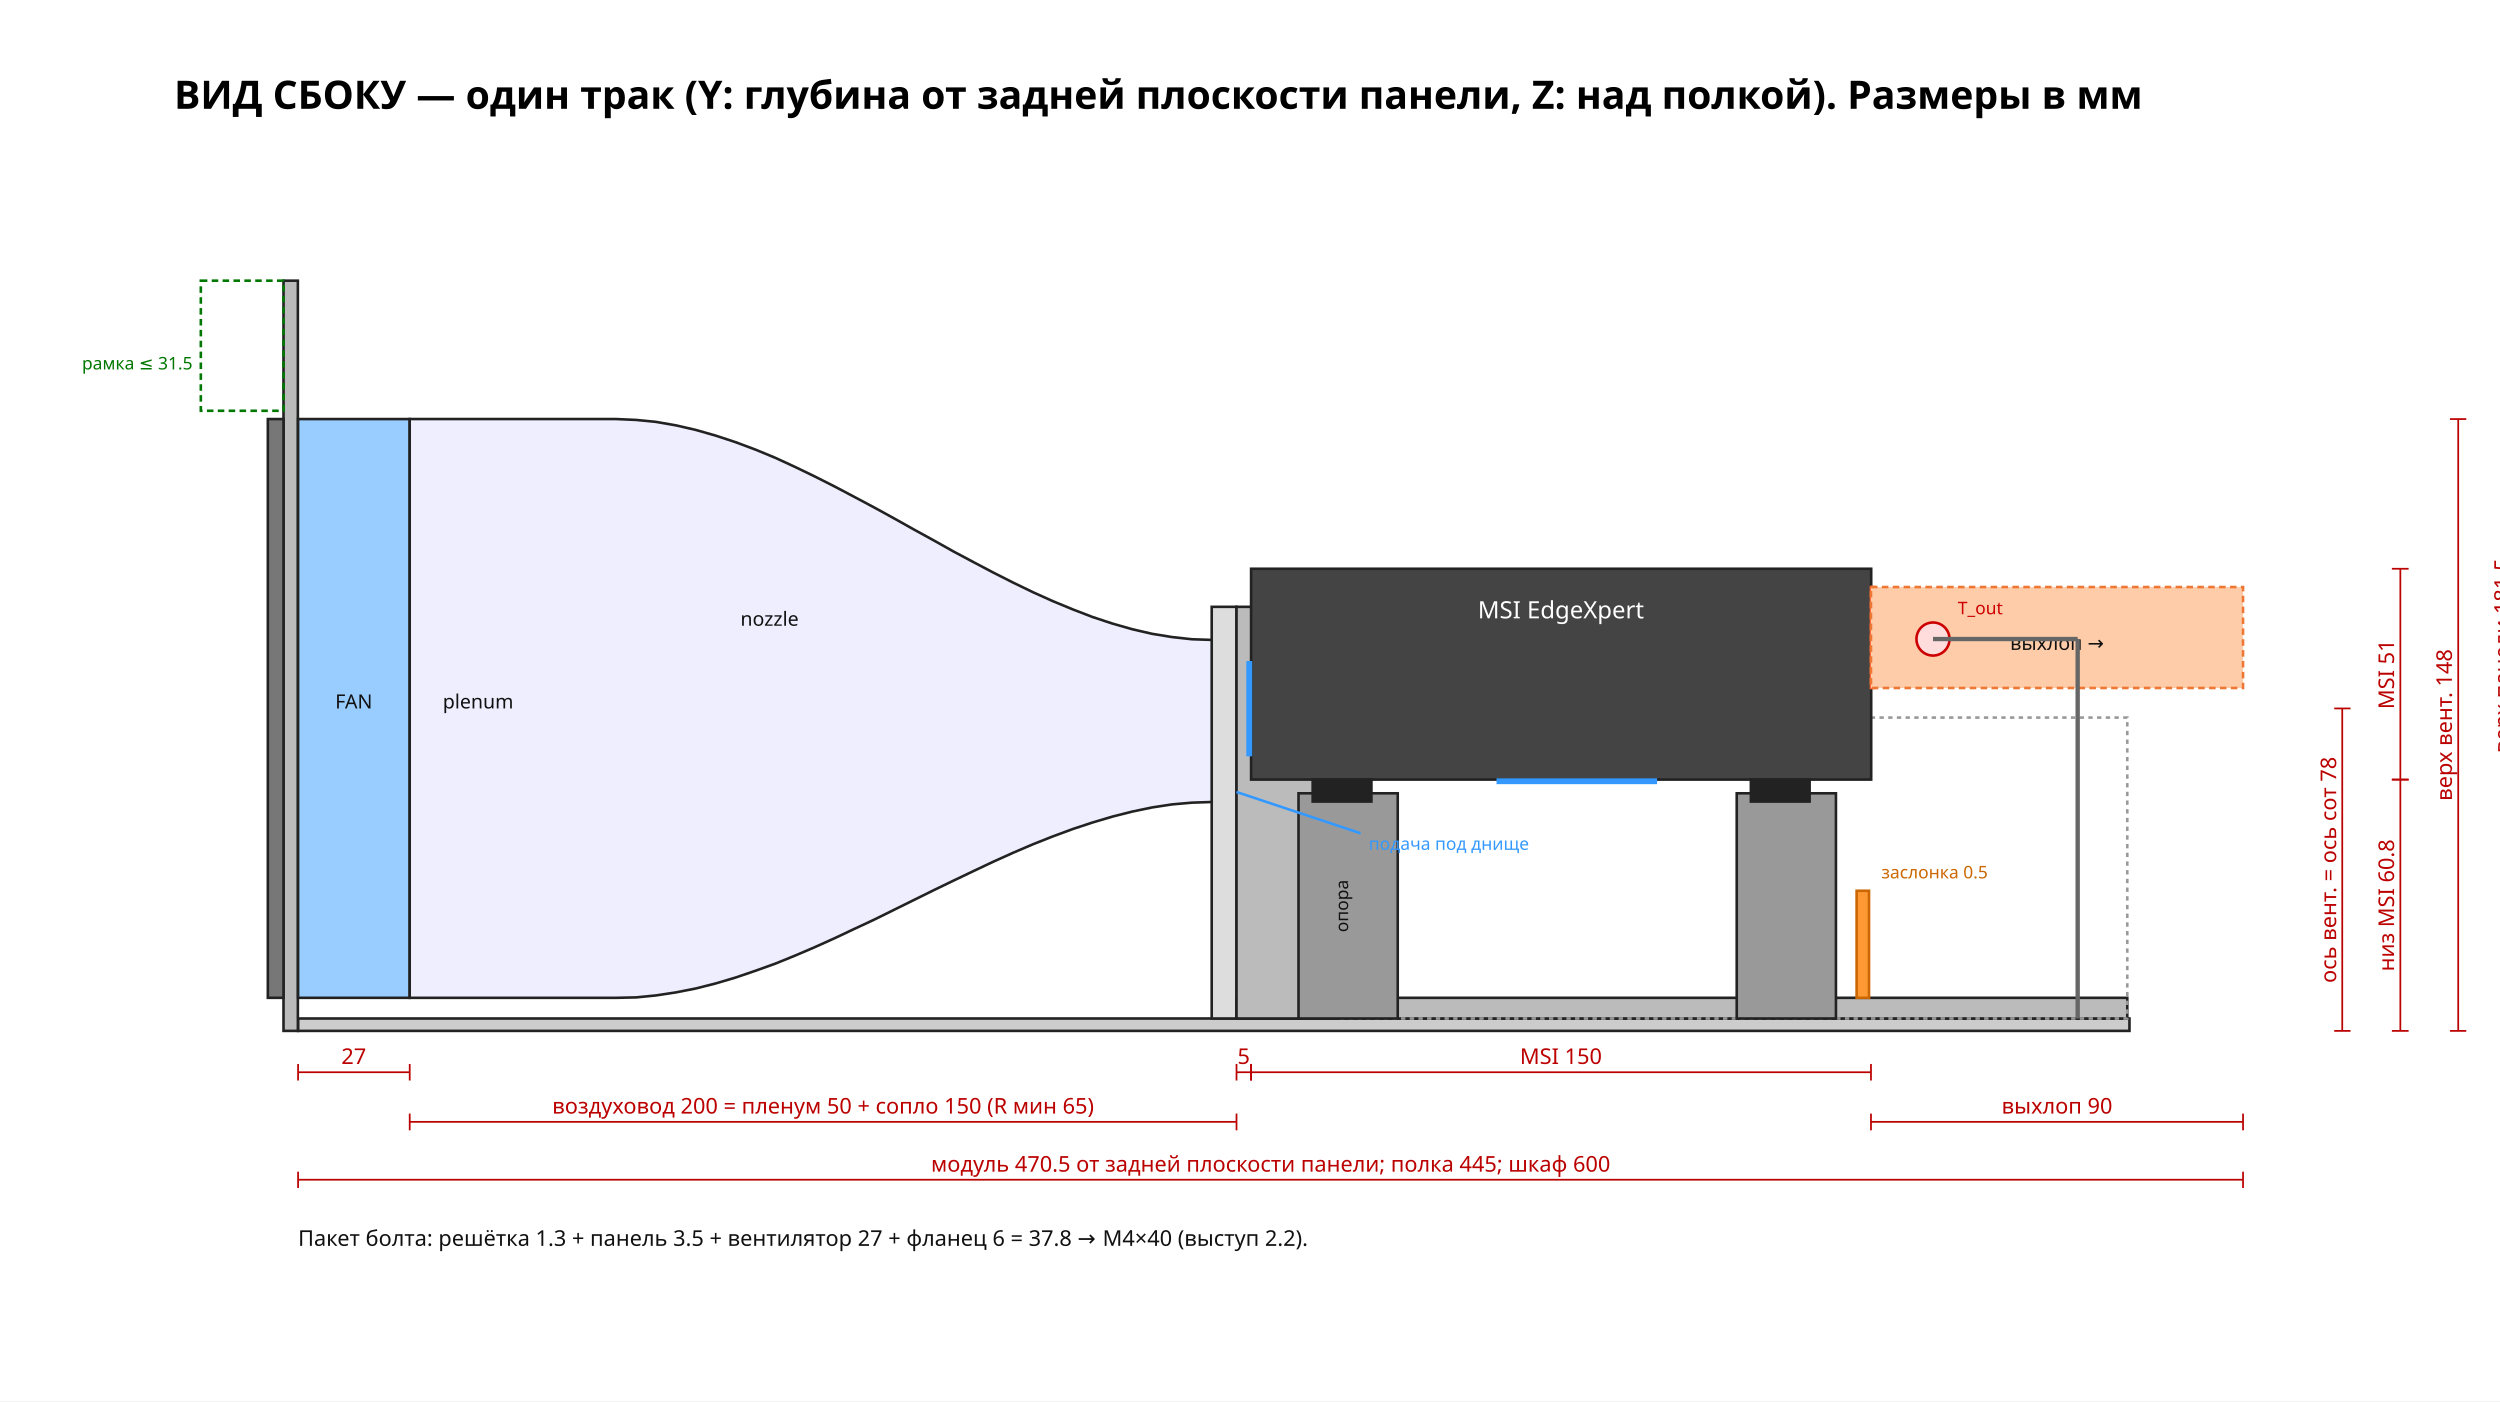
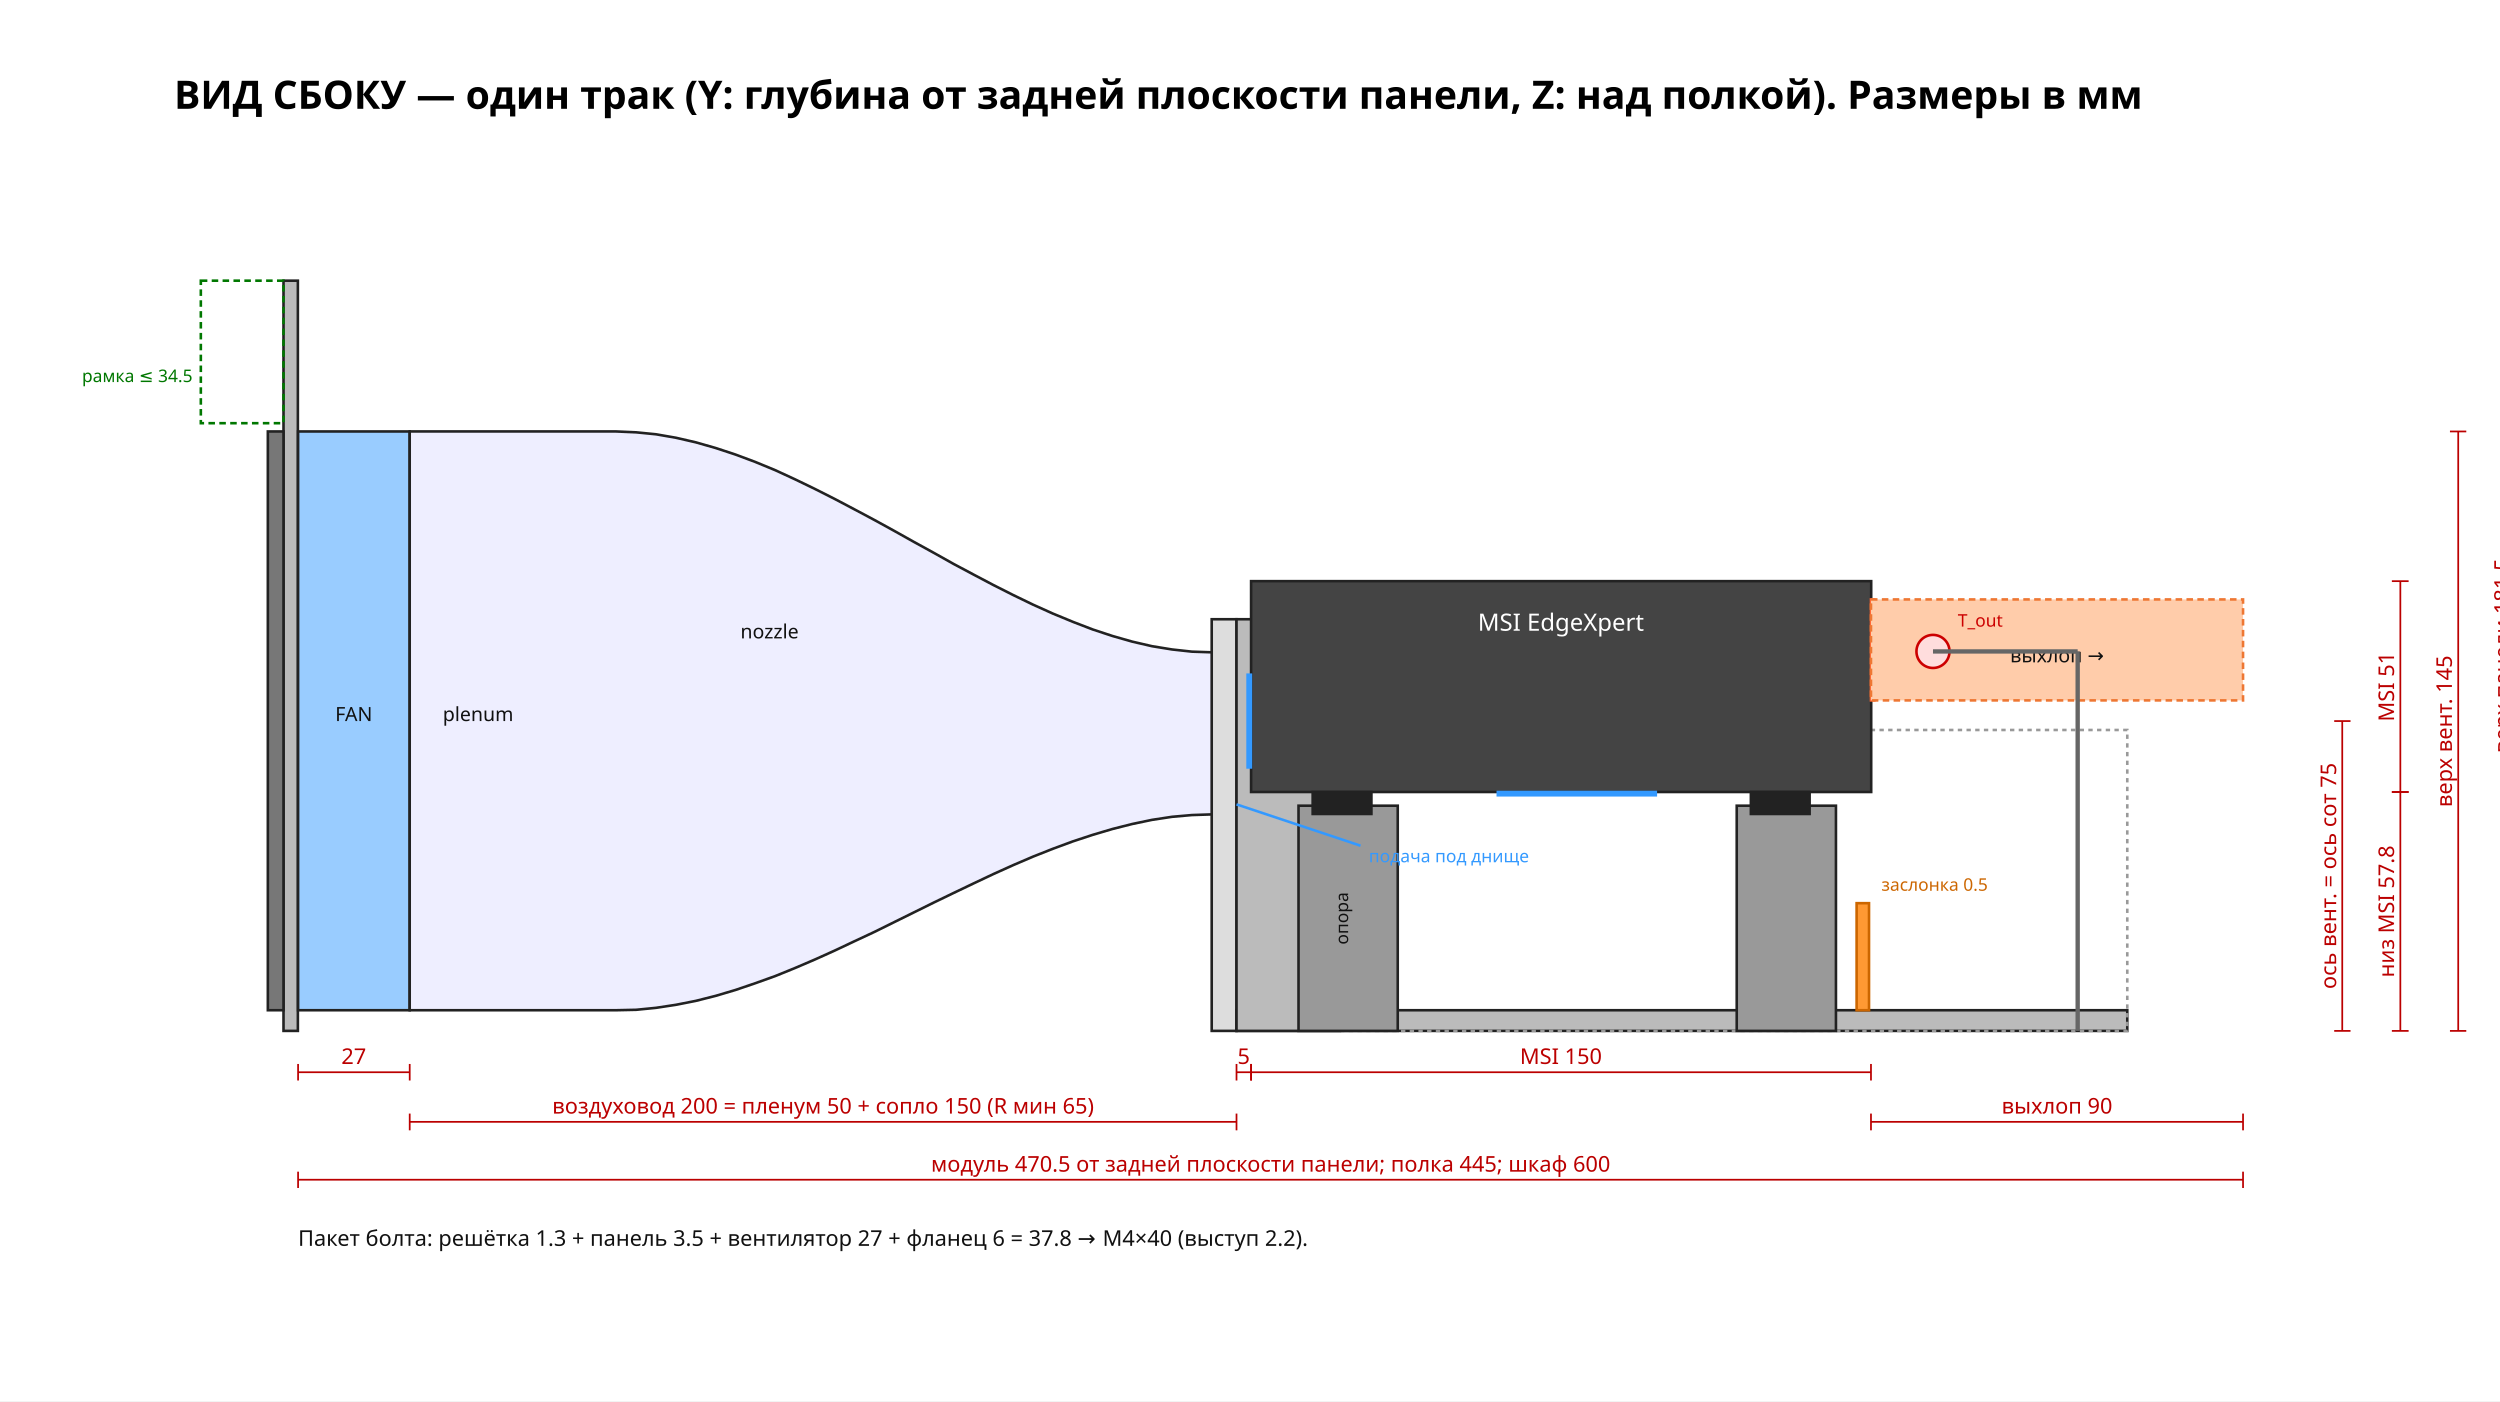
<svg xmlns="http://www.w3.org/2000/svg" width="1149" height="644" viewBox="0 0 1149 644">
  <rect width="100%" height="100%" fill="#fff" />
  <text x="80" y="50" font-size="18" font-family="sans-serif" font-weight="bold">ВИД СБОКУ — один трак (Y: глубина от задней плоскости панели, Z: над полкой). Размеры в мм</text>
-   <rect x="137.0" y="468.1" width="841.7" height="5.7" stroke="#222" fill="#ccc" stroke-width="1.2" />
+   <rect x="137.0" y="473.8" width="841.7" height="0.0" stroke="#222" fill="#ccc" stroke-width="1.2" />
  <rect x="130.3" y="129.0" width="6.6" height="344.8" stroke="#222" fill="#bbb" stroke-width="1.2" />
-   <rect x="123.1" y="192.6" width="7.2" height="266.0" stroke="#222" fill="#777" stroke-width="1.2" />
-   <rect x="137.0" y="192.6" width="51.3" height="266.0" stroke="#222" fill="#9cf" stroke-width="1.2" />
-   <text x="162.6" y="325.6" font-size="9" font-family="sans-serif" text-anchor="middle" fill="#111">FAN</text>
-   <rect x="92.3" y="129.0" width="38.0" height="59.8" stroke="#070" fill="none" stroke-width="1.2" stroke-dasharray="3,2" />
-   <text x="88.5" y="169.8" font-size="8" font-family="sans-serif" text-anchor="end" fill="#070">рамка ≤ 31.5</text>
-   <polygon points="188.3,192.6 283.3,192.6 292.4,193.0 301.5,193.9 310.7,195.5 319.8,197.6 328.9,200.2 338.0,203.2 347.1,206.6 356.3,210.4 365.4,214.6 374.5,219.0 383.6,223.6 392.7,228.4 401.9,233.3 411.0,238.3 420.1,243.4 429.2,248.4 438.3,253.5 447.5,258.4 456.6,263.2 465.7,267.8 474.8,272.2 483.9,276.3 493.1,280.1 502.2,283.6 511.3,286.6 520.4,289.2 529.5,291.3 538.7,292.8 547.8,293.8 556.9,294.1 568.3,294.1 568.3,368.6 556.9,368.6 547.8,368.9 538.7,369.7 529.5,371.1 520.4,373.0 511.3,375.3 502.2,378.0 493.1,381.0 483.9,384.4 474.8,388.0 465.7,391.9 456.6,396.0 447.5,400.3 438.3,404.7 429.2,409.1 420.1,413.6 411.0,418.1 401.9,422.6 392.7,426.9 383.6,431.2 374.5,435.3 365.4,439.2 356.3,442.9 347.1,446.2 338.0,449.3 328.9,452.0 319.8,454.3 310.7,456.1 301.5,457.5 292.4,458.4 283.3,458.6 188.3,458.6" stroke="#222" fill="#eef" stroke-width="1.2" />
-   <text x="203.5" y="325.6" font-size="9" font-family="sans-serif" text-anchor="start" fill="#111">plenum</text>
-   <text x="340.3" y="287.6" font-size="9" font-family="sans-serif" text-anchor="start" fill="#111">nozzle</text>
-   <rect x="556.9" y="278.9" width="11.4" height="189.2" stroke="#222" fill="#ddd" stroke-width="1.2" />
-   <rect x="568.3" y="458.6" width="409.4" height="9.5" stroke="#222" fill="#bbb" stroke-width="1.2" />
-   <rect x="568.3" y="278.9" width="47.5" height="189.2" stroke="#222" fill="#bbb" stroke-width="1.2" />
-   <rect x="615.8" y="329.8" width="361.9" height="138.3" stroke="#999" fill="none" stroke-width="1.2" stroke-dasharray="2,2" />
-   <rect x="596.8" y="364.6" width="45.6" height="103.5" stroke="#222" fill="#999" stroke-width="1.2" />
-   <rect x="798.2" y="364.6" width="45.6" height="103.5" stroke="#222" fill="#999" stroke-width="1.2" />
-   <text x="619.6" y="416.4" font-size="8" font-family="sans-serif" text-anchor="middle" fill="#111" transform="rotate(-90 619.6 416.4)">опора</text>
-   <rect x="853.3" y="409.4" width="5.7" height="49.2" stroke="#c60" fill="#f93" stroke-width="1.2" />
-   <text x="864.7" y="403.7" font-size="8" font-family="sans-serif" text-anchor="start" fill="#c60">заслонка 0.5</text>
-   <rect x="575.0" y="261.4" width="285.0" height="96.9" stroke="#222" fill="#444" stroke-width="1.2" />
-   <rect x="573.4" y="304.4" width="1.5" height="42.6" stroke="#39f" fill="#39f" stroke-width="1.2" />
-   <rect x="859.9" y="269.8" width="1.5" height="46.4" stroke="#f63" fill="#f63" stroke-width="1.2" />
-   <rect x="603.3" y="358.3" width="27.0" height="10.1" stroke="#222" fill="#222" stroke-width="1.2" />
-   <rect x="804.7" y="358.3" width="27.0" height="10.1" stroke="#222" fill="#222" stroke-width="1.2" />
-   <rect x="688.4" y="358.3" width="72.6" height="1.5" stroke="#39f" fill="#39f" stroke-width="1.2" />
-   <text x="717.4" y="284.2" font-size="11" font-family="sans-serif" text-anchor="middle" fill="#fff">MSI EdgeXpert</text>
-   <rect x="859.9" y="269.8" width="171.0" height="46.4" stroke="#e73" fill="#fca" stroke-width="1.2" stroke-dasharray="3,2" />
-   <text x="945.4" y="298.7" font-size="9" font-family="sans-serif" text-anchor="middle" fill="#111">выхлоп →</text>
-   <circle cx="888.4" cy="293.7" r="7.6" stroke="#c00" fill="#fdd" stroke-width="1.2" />
-   <text x="899.8" y="282.3" font-size="8" font-family="sans-serif" text-anchor="start" fill="#c00">T_out</text>
-   <line x1="954.9" y1="468.1" x2="954.9" y2="293.7" stroke="#666" stroke-width="2" />
-   <line x1="888.4" y1="293.7" x2="954.9" y2="293.7" stroke="#666" stroke-width="2" />
-   <line x1="568.3" y1="364.0" x2="625.3" y2="383.0" stroke="#39f" stroke-width="1.2" />
-   <text x="629.1" y="390.6" font-size="8" font-family="sans-serif" text-anchor="start" fill="#39f">подача под днище</text>
-   <line x1="1076.5" y1="473.8" x2="1076.5" y2="325.6" stroke="#b00" stroke-width="0.8" />
+   <rect x="123.1" y="198.3" width="7.2" height="266.0" stroke="#222" fill="#777" stroke-width="1.2" />
+   <rect x="137.0" y="198.3" width="51.3" height="266.0" stroke="#222" fill="#9cf" stroke-width="1.2" />
+   <text x="162.6" y="331.4" font-size="9" font-family="sans-serif" text-anchor="middle" fill="#111">FAN</text>
+   <rect x="92.3" y="129.0" width="38.0" height="65.5" stroke="#070" fill="none" stroke-width="1.2" stroke-dasharray="3,2" />
+   <text x="88.5" y="175.6" font-size="8" font-family="sans-serif" text-anchor="end" fill="#070">рамка ≤ 34.5</text>
+   <polygon points="188.3,198.3 283.3,198.3 292.4,198.7 301.5,199.6 310.7,201.2 319.8,203.3 328.9,205.9 338.0,208.9 347.1,212.3 356.3,216.1 365.4,220.3 374.5,224.7 383.6,229.3 392.7,234.1 401.9,239.0 411.0,244.0 420.1,249.1 429.2,254.1 438.3,259.2 447.5,264.1 456.6,268.9 465.7,273.5 474.8,277.9 483.9,282.0 493.1,285.8 502.2,289.3 511.3,292.3 520.4,294.9 529.5,297.0 538.7,298.5 547.8,299.5 556.9,299.8 568.3,299.8 568.3,374.3 556.9,374.3 547.8,374.6 538.7,375.4 529.5,376.8 520.4,378.7 511.3,381.0 502.2,383.7 493.1,386.7 483.9,390.1 474.8,393.7 465.7,397.6 456.6,401.7 447.5,406.0 438.3,410.4 429.2,414.8 420.1,419.3 411.0,423.8 401.9,428.3 392.7,432.6 383.6,436.9 374.5,441.0 365.4,444.9 356.3,448.6 347.1,451.9 338.0,455.0 328.9,457.7 319.8,460.0 310.7,461.8 301.5,463.2 292.4,464.1 283.3,464.3 188.3,464.3" stroke="#222" fill="#eef" stroke-width="1.2" />
+   <text x="203.5" y="331.4" font-size="9" font-family="sans-serif" text-anchor="start" fill="#111">plenum</text>
+   <text x="340.3" y="293.4" font-size="9" font-family="sans-serif" text-anchor="start" fill="#111">nozzle</text>
+   <rect x="556.9" y="284.6" width="11.4" height="189.2" stroke="#222" fill="#ddd" stroke-width="1.2" />
+   <rect x="568.3" y="464.3" width="409.4" height="9.5" stroke="#222" fill="#bbb" stroke-width="1.2" />
+   <rect x="568.3" y="284.6" width="47.5" height="189.2" stroke="#222" fill="#bbb" stroke-width="1.2" />
+   <rect x="615.8" y="335.5" width="361.9" height="138.3" stroke="#999" fill="none" stroke-width="1.2" stroke-dasharray="2,2" />
+   <rect x="596.8" y="370.3" width="45.6" height="103.5" stroke="#222" fill="#999" stroke-width="1.2" />
+   <rect x="798.2" y="370.3" width="45.6" height="103.5" stroke="#222" fill="#999" stroke-width="1.2" />
+   <text x="619.6" y="422.1" font-size="8" font-family="sans-serif" text-anchor="middle" fill="#111" transform="rotate(-90 619.6 422.1)">опора</text>
+   <rect x="853.3" y="415.1" width="5.7" height="49.2" stroke="#c60" fill="#f93" stroke-width="1.2" />
+   <text x="864.7" y="409.4" font-size="8" font-family="sans-serif" text-anchor="start" fill="#c60">заслонка 0.5</text>
+   <rect x="575.0" y="267.1" width="285.0" height="96.9" stroke="#222" fill="#444" stroke-width="1.2" />
+   <rect x="573.4" y="310.1" width="1.5" height="42.6" stroke="#39f" fill="#39f" stroke-width="1.2" />
+   <rect x="859.9" y="275.5" width="1.5" height="46.4" stroke="#f63" fill="#f63" stroke-width="1.2" />
+   <rect x="603.3" y="364.0" width="27.0" height="10.1" stroke="#222" fill="#222" stroke-width="1.2" />
+   <rect x="804.7" y="364.0" width="27.0" height="10.1" stroke="#222" fill="#222" stroke-width="1.2" />
+   <rect x="688.4" y="364.0" width="72.6" height="1.5" stroke="#39f" fill="#39f" stroke-width="1.2" />
+   <text x="717.4" y="289.9" font-size="11" font-family="sans-serif" text-anchor="middle" fill="#fff">MSI EdgeXpert</text>
+   <rect x="859.9" y="275.5" width="171.0" height="46.4" stroke="#e73" fill="#fca" stroke-width="1.2" stroke-dasharray="3,2" />
+   <text x="945.4" y="304.4" font-size="9" font-family="sans-serif" text-anchor="middle" fill="#111">выхлоп →</text>
+   <circle cx="888.4" cy="299.4" r="7.6" stroke="#c00" fill="#fdd" stroke-width="1.2" />
+   <text x="899.8" y="288.0" font-size="8" font-family="sans-serif" text-anchor="start" fill="#c00">T_out</text>
+   <line x1="954.9" y1="473.8" x2="954.9" y2="299.4" stroke="#666" stroke-width="2" />
+   <line x1="888.4" y1="299.4" x2="954.9" y2="299.4" stroke="#666" stroke-width="2" />
+   <line x1="568.3" y1="369.7" x2="625.3" y2="388.7" stroke="#39f" stroke-width="1.2" />
+   <text x="629.1" y="396.3" font-size="8" font-family="sans-serif" text-anchor="start" fill="#39f">подача под днище</text>
+   <line x1="1076.5" y1="473.8" x2="1076.5" y2="331.4" stroke="#b00" stroke-width="0.8" />
  <line x1="1072.8" y1="473.8" x2="1080.3" y2="473.8" stroke="#b00" stroke-width="0.8" />
-   <line x1="1072.8" y1="325.6" x2="1080.3" y2="325.6" stroke="#b00" stroke-width="0.8" />
-   <text x="1073.7" y="399.8" font-size="10" font-family="sans-serif" text-anchor="middle" fill="#b00" transform="rotate(-90 1073.7 399.8)">ось вент. = ось сот 78</text>
-   <line x1="1103.2" y1="473.8" x2="1103.2" y2="358.3" stroke="#b00" stroke-width="0.8" />
+   <line x1="1072.8" y1="331.4" x2="1080.3" y2="331.4" stroke="#b00" stroke-width="0.8" />
+   <text x="1073.7" y="402.6" font-size="10" font-family="sans-serif" text-anchor="middle" fill="#b00" transform="rotate(-90 1073.7 402.6)">ось вент. = ось сот 75</text>
+   <line x1="1103.2" y1="473.8" x2="1103.2" y2="364.0" stroke="#b00" stroke-width="0.8" />
  <line x1="1099.3" y1="473.8" x2="1107.0" y2="473.8" stroke="#b00" stroke-width="0.8" />
-   <line x1="1099.3" y1="358.3" x2="1107.0" y2="358.3" stroke="#b00" stroke-width="0.8" />
-   <text x="1100.3" y="416.1" font-size="10" font-family="sans-serif" text-anchor="middle" fill="#b00" transform="rotate(-90 1100.3 416.1)">низ MSI 60.8</text>
-   <line x1="1103.2" y1="358.3" x2="1103.2" y2="261.4" stroke="#b00" stroke-width="0.8" />
-   <line x1="1099.3" y1="358.3" x2="1107.0" y2="358.3" stroke="#b00" stroke-width="0.8" />
-   <line x1="1099.3" y1="261.4" x2="1107.0" y2="261.4" stroke="#b00" stroke-width="0.8" />
-   <text x="1100.3" y="309.9" font-size="10" font-family="sans-serif" text-anchor="middle" fill="#b00" transform="rotate(-90 1100.3 309.9)">MSI 51</text>
-   <line x1="1129.8" y1="473.8" x2="1129.8" y2="192.6" stroke="#b00" stroke-width="0.8" />
+   <line x1="1099.3" y1="364.0" x2="1107.0" y2="364.0" stroke="#b00" stroke-width="0.8" />
+   <text x="1100.3" y="418.9" font-size="10" font-family="sans-serif" text-anchor="middle" fill="#b00" transform="rotate(-90 1100.3 418.9)">низ MSI 57.8</text>
+   <line x1="1103.2" y1="364.0" x2="1103.2" y2="267.1" stroke="#b00" stroke-width="0.8" />
+   <line x1="1099.3" y1="364.0" x2="1107.0" y2="364.0" stroke="#b00" stroke-width="0.8" />
+   <line x1="1099.3" y1="267.1" x2="1107.0" y2="267.1" stroke="#b00" stroke-width="0.8" />
+   <text x="1100.3" y="315.6" font-size="10" font-family="sans-serif" text-anchor="middle" fill="#b00" transform="rotate(-90 1100.3 315.6)">MSI 51</text>
+   <line x1="1129.8" y1="473.8" x2="1129.8" y2="198.3" stroke="#b00" stroke-width="0.8" />
  <line x1="1126.0" y1="473.8" x2="1133.5" y2="473.8" stroke="#b00" stroke-width="0.8" />
-   <line x1="1126.0" y1="192.6" x2="1133.5" y2="192.6" stroke="#b00" stroke-width="0.8" />
-   <text x="1126.9" y="333.2" font-size="10" font-family="sans-serif" text-anchor="middle" fill="#b00" transform="rotate(-90 1126.9 333.2)">верх вент. 148</text>
+   <line x1="1126.0" y1="198.3" x2="1133.5" y2="198.3" stroke="#b00" stroke-width="0.8" />
+   <text x="1126.9" y="336.1" font-size="10" font-family="sans-serif" text-anchor="middle" fill="#b00" transform="rotate(-90 1126.9 336.1)">верх вент. 145</text>
  <line x1="1156.3" y1="473.8" x2="1156.3" y2="129.0" stroke="#b00" stroke-width="0.8" />
  <line x1="1152.5" y1="473.8" x2="1160.1" y2="473.8" stroke="#b00" stroke-width="0.8" />
  <line x1="1152.5" y1="129.0" x2="1160.1" y2="129.0" stroke="#b00" stroke-width="0.8" />
  <text x="1153.5" y="301.4" font-size="10" font-family="sans-serif" text-anchor="middle" fill="#b00" transform="rotate(-90 1153.5 301.4)">верх панели 181.5</text>
  <line x1="137.0" y1="492.8" x2="188.3" y2="492.8" stroke="#b00" stroke-width="0.8" />
  <line x1="137.0" y1="496.6" x2="137.0" y2="489.0" stroke="#b00" stroke-width="0.8" />
  <line x1="188.3" y1="496.6" x2="188.3" y2="489.0" stroke="#b00" stroke-width="0.8" />
  <text x="162.6" y="489.0" font-size="10" font-family="sans-serif" text-anchor="middle" fill="#b00">27</text>
  <line x1="188.3" y1="515.6" x2="568.3" y2="515.6" stroke="#b00" stroke-width="0.8" />
  <line x1="188.3" y1="519.5" x2="188.3" y2="511.8" stroke="#b00" stroke-width="0.8" />
  <line x1="568.3" y1="519.5" x2="568.3" y2="511.8" stroke="#b00" stroke-width="0.8" />
  <text x="378.3" y="511.8" font-size="10" font-family="sans-serif" text-anchor="middle" fill="#b00">воздуховод 200 = пленум 50 + сопло 150 (R мин 65)</text>
  <line x1="568.3" y1="492.8" x2="575.0" y2="492.8" stroke="#b00" stroke-width="0.8" />
  <line x1="568.3" y1="496.6" x2="568.3" y2="489.0" stroke="#b00" stroke-width="0.8" />
  <line x1="575.0" y1="496.6" x2="575.0" y2="489.0" stroke="#b00" stroke-width="0.8" />
  <text x="571.6" y="489.0" font-size="10" font-family="sans-serif" text-anchor="middle" fill="#b00">5</text>
  <line x1="575.0" y1="492.8" x2="859.9" y2="492.8" stroke="#b00" stroke-width="0.8" />
  <line x1="575.0" y1="496.6" x2="575.0" y2="489.0" stroke="#b00" stroke-width="0.8" />
  <line x1="859.9" y1="496.6" x2="859.9" y2="489.0" stroke="#b00" stroke-width="0.8" />
  <text x="717.4" y="489.0" font-size="10" font-family="sans-serif" text-anchor="middle" fill="#b00">MSI 150</text>
  <line x1="859.9" y1="515.6" x2="1030.9" y2="515.6" stroke="#b00" stroke-width="0.8" />
  <line x1="859.9" y1="519.5" x2="859.9" y2="511.8" stroke="#b00" stroke-width="0.8" />
  <line x1="1030.9" y1="519.5" x2="1030.9" y2="511.8" stroke="#b00" stroke-width="0.8" />
  <text x="945.4" y="511.8" font-size="10" font-family="sans-serif" text-anchor="middle" fill="#b00">выхлоп 90</text>
  <line x1="137.0" y1="542.2" x2="1030.9" y2="542.2" stroke="#b00" stroke-width="0.8" />
  <line x1="137.0" y1="546.0" x2="137.0" y2="538.5" stroke="#b00" stroke-width="0.8" />
  <line x1="1030.9" y1="546.0" x2="1030.9" y2="538.5" stroke="#b00" stroke-width="0.8" />
  <text x="584.0" y="538.5" font-size="10" font-family="sans-serif" text-anchor="middle" fill="#b00">модуль 470.5 от задней плоскости панели; полка 445; шкаф 600</text>
  <text x="137.0" y="572.6" font-size="10" font-family="sans-serif" text-anchor="start" fill="#111">Пакет болта: решётка 1.3 + панель 3.5 + вентилятор 27 + фланец 6 = 37.8 → M4×40 (выступ 2.2).</text>
</svg>
